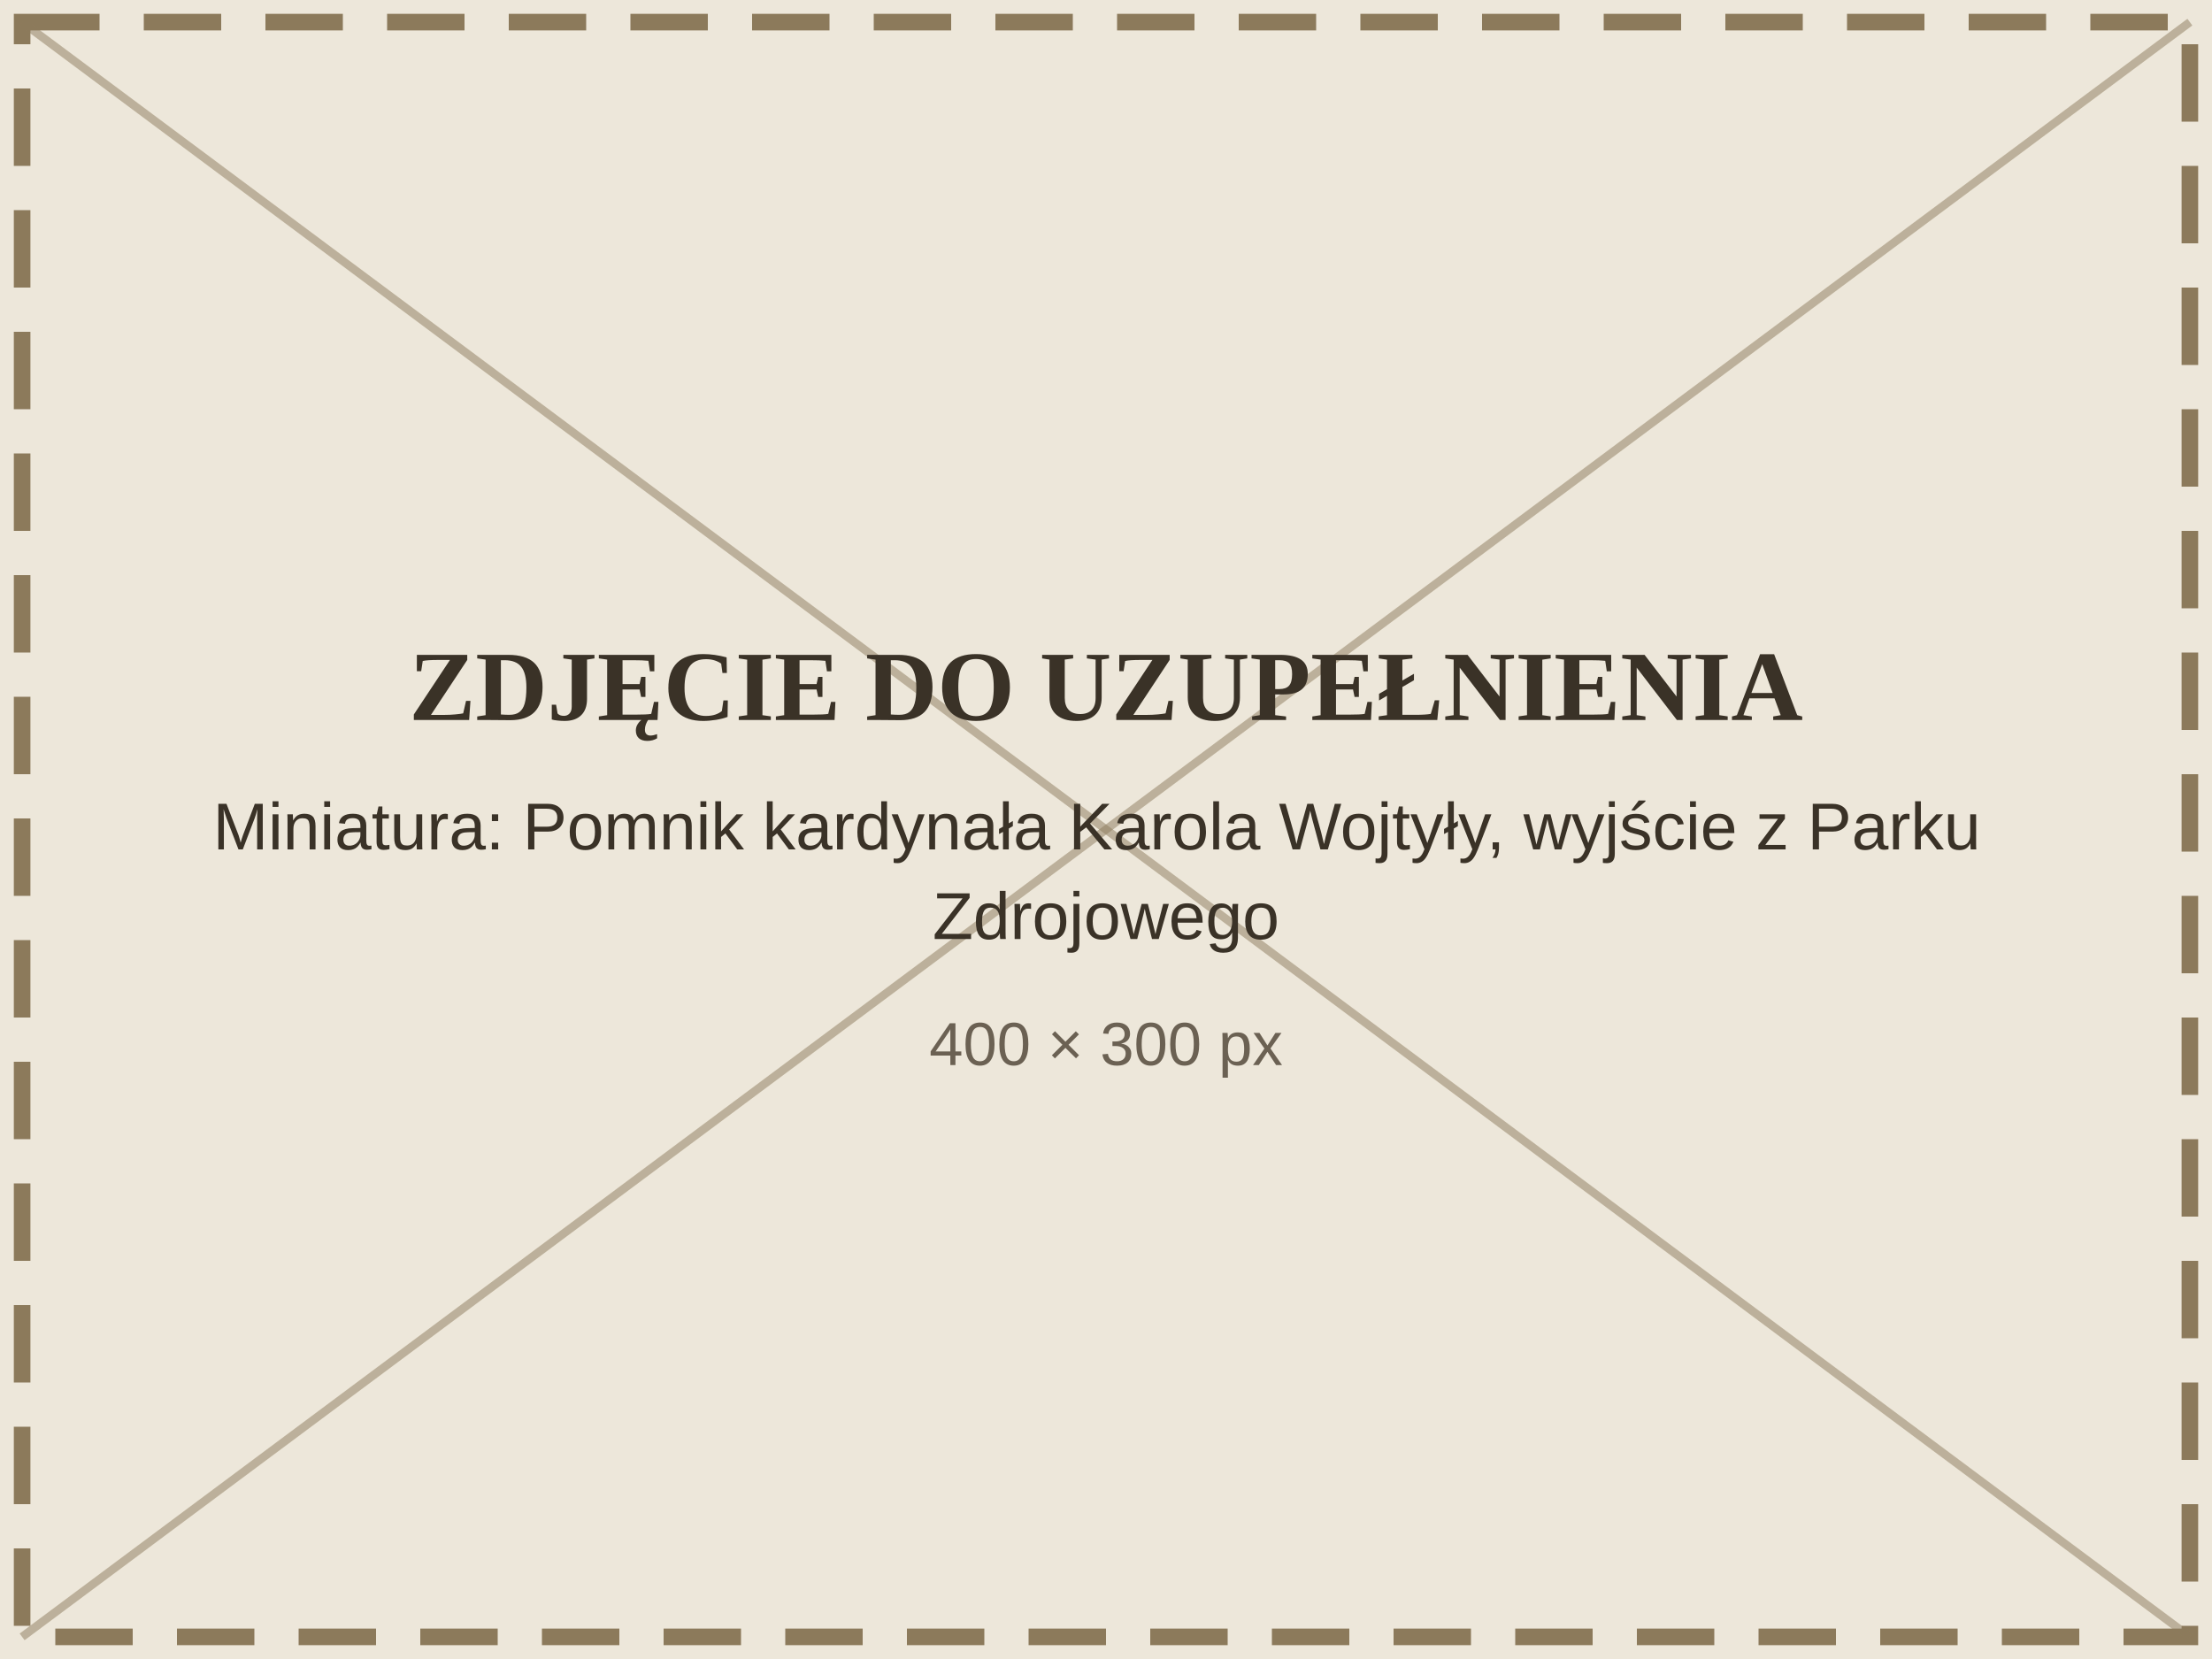
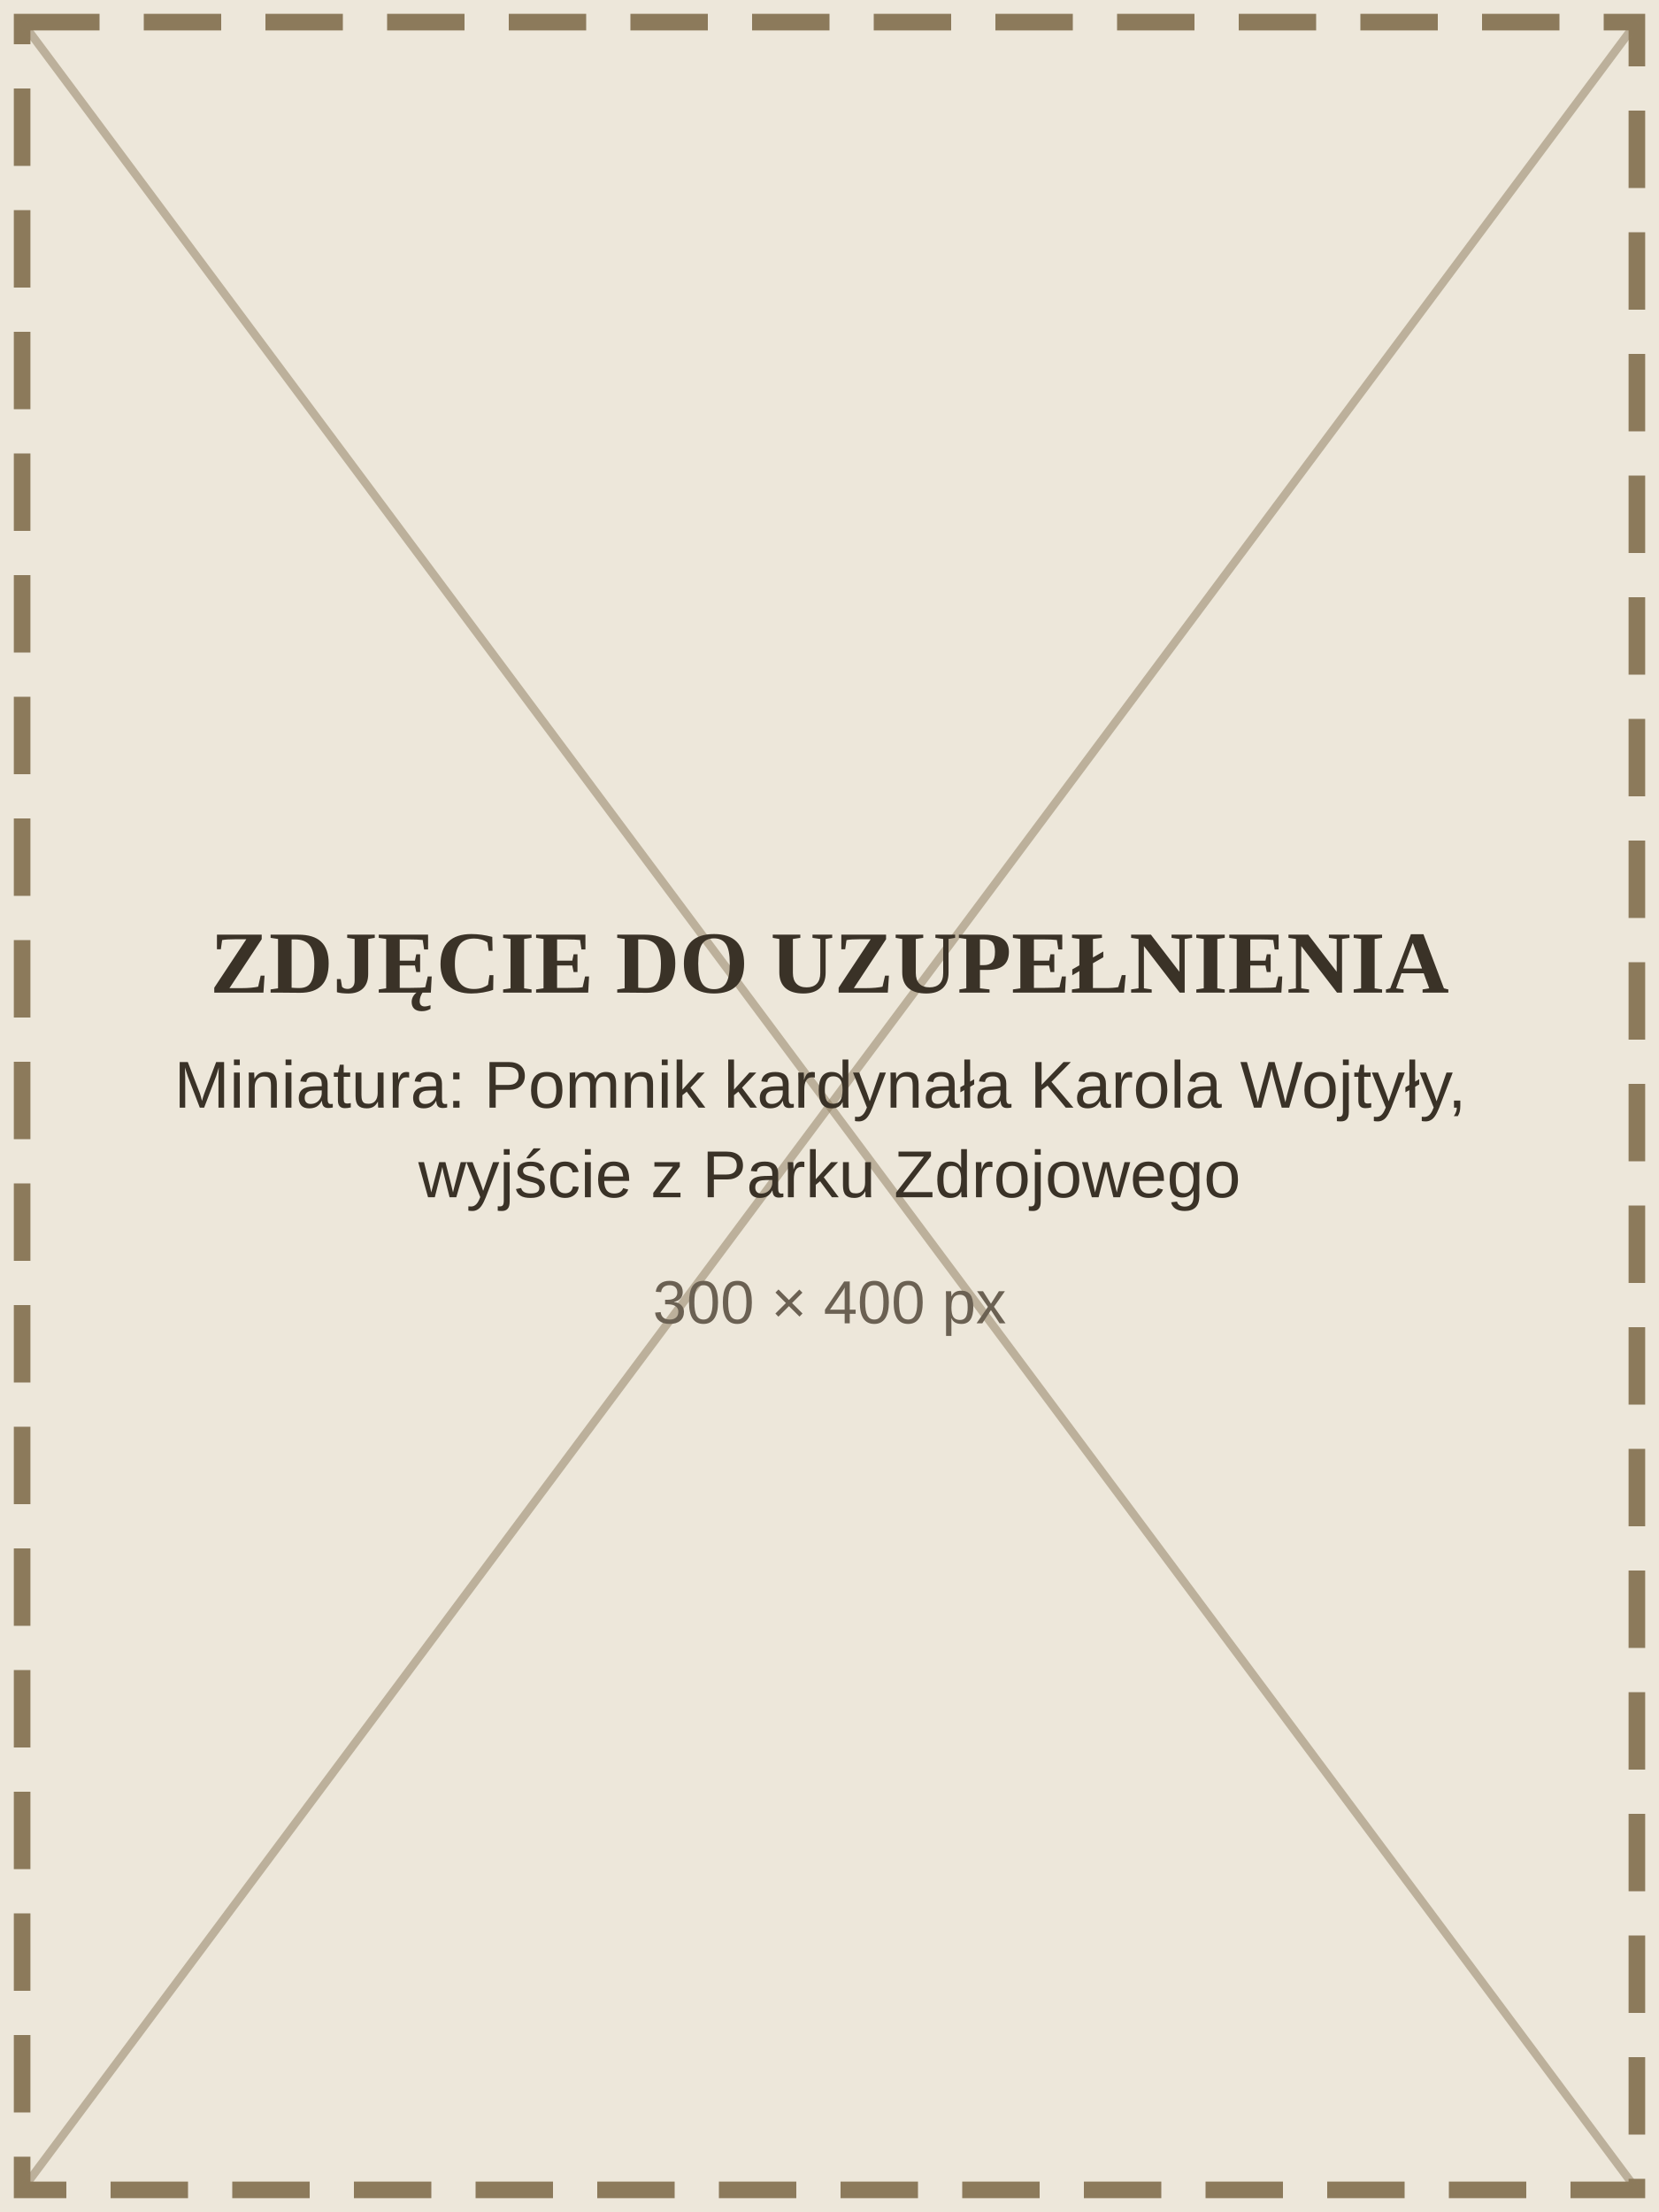
- <svg xmlns="http://www.w3.org/2000/svg" width="400" height="300" viewBox="0 0 400 300" role="img" aria-label="Placeholder: ZDJĘCIE DO UZUPEŁNIENIA. Miniatura: Pomnik kardynała Karola Wojtyły, wyjście z Parku Zdrojowego">
-   <rect width="400" height="300" fill="#EDE7DA" />
-   <rect x="4" y="4" width="392" height="292" fill="none" stroke="#8C7A5B" stroke-width="3" stroke-dasharray="14 8" />
-   <line x1="4" y1="4" x2="396" y2="296" stroke="#8C7A5B" stroke-width="1.5" opacity="0.5" />
-   <line x1="396" y1="4" x2="4" y2="296" stroke="#8C7A5B" stroke-width="1.5" opacity="0.5" />
-   <text text-anchor="middle" font-family="Georgia, 'Times New Roman', serif" font-weight="bold" font-size="18" fill="#3A3227">
-     <tspan x="50%" y="130.2">ZDJĘCIE DO UZUPEŁNIENIA</tspan>
+ <svg xmlns="http://www.w3.org/2000/svg" width="300" height="400" viewBox="0 0 300 400" role="img" aria-label="Placeholder: ZDJĘCIE DO UZUPEŁNIENIA. Miniatura: Pomnik kardynała Karola Wojtyły, wyjście z Parku Zdrojowego">
+   <rect width="300" height="400" fill="#EDE7DA" />
+   <rect x="4" y="4" width="292" height="392" fill="none" stroke="#8C7A5B" stroke-width="3" stroke-dasharray="14 8" />
+   <line x1="4" y1="4" x2="296" y2="396" stroke="#8C7A5B" stroke-width="1.5" opacity="0.5" />
+   <line x1="296" y1="4" x2="4" y2="396" stroke="#8C7A5B" stroke-width="1.5" opacity="0.5" />
+   <text text-anchor="middle" font-family="Georgia, 'Times New Roman', serif" font-weight="bold" font-size="16" fill="#3A3227">
+     <tspan x="50%" y="179.5">ZDJĘCIE DO UZUPEŁNIENIA</tspan>
  </text>
  <text text-anchor="middle" font-family="Arial, sans-serif" font-size="12" fill="#3A3227">
-     <tspan x="50%" y="153.6">Miniatura: Pomnik kardynała Karola Wojtyły, wyjście z Parku</tspan>
-     <tspan x="50%" y="169.8">Zdrojowego</tspan>
+     <tspan x="50%" y="200.3">Miniatura: Pomnik kardynała Karola Wojtyły,</tspan>
+     <tspan x="50%" y="216.5">wyjście z Parku Zdrojowego</tspan>
  </text>
-   <text x="50%" y="192.6" text-anchor="middle" font-family="Arial, sans-serif" font-size="11" fill="#6B6153">400 × 300 px</text>
+   <text x="50%" y="239.3" text-anchor="middle" font-family="Arial, sans-serif" font-size="11" fill="#6B6153">300 × 400 px</text>
</svg>
